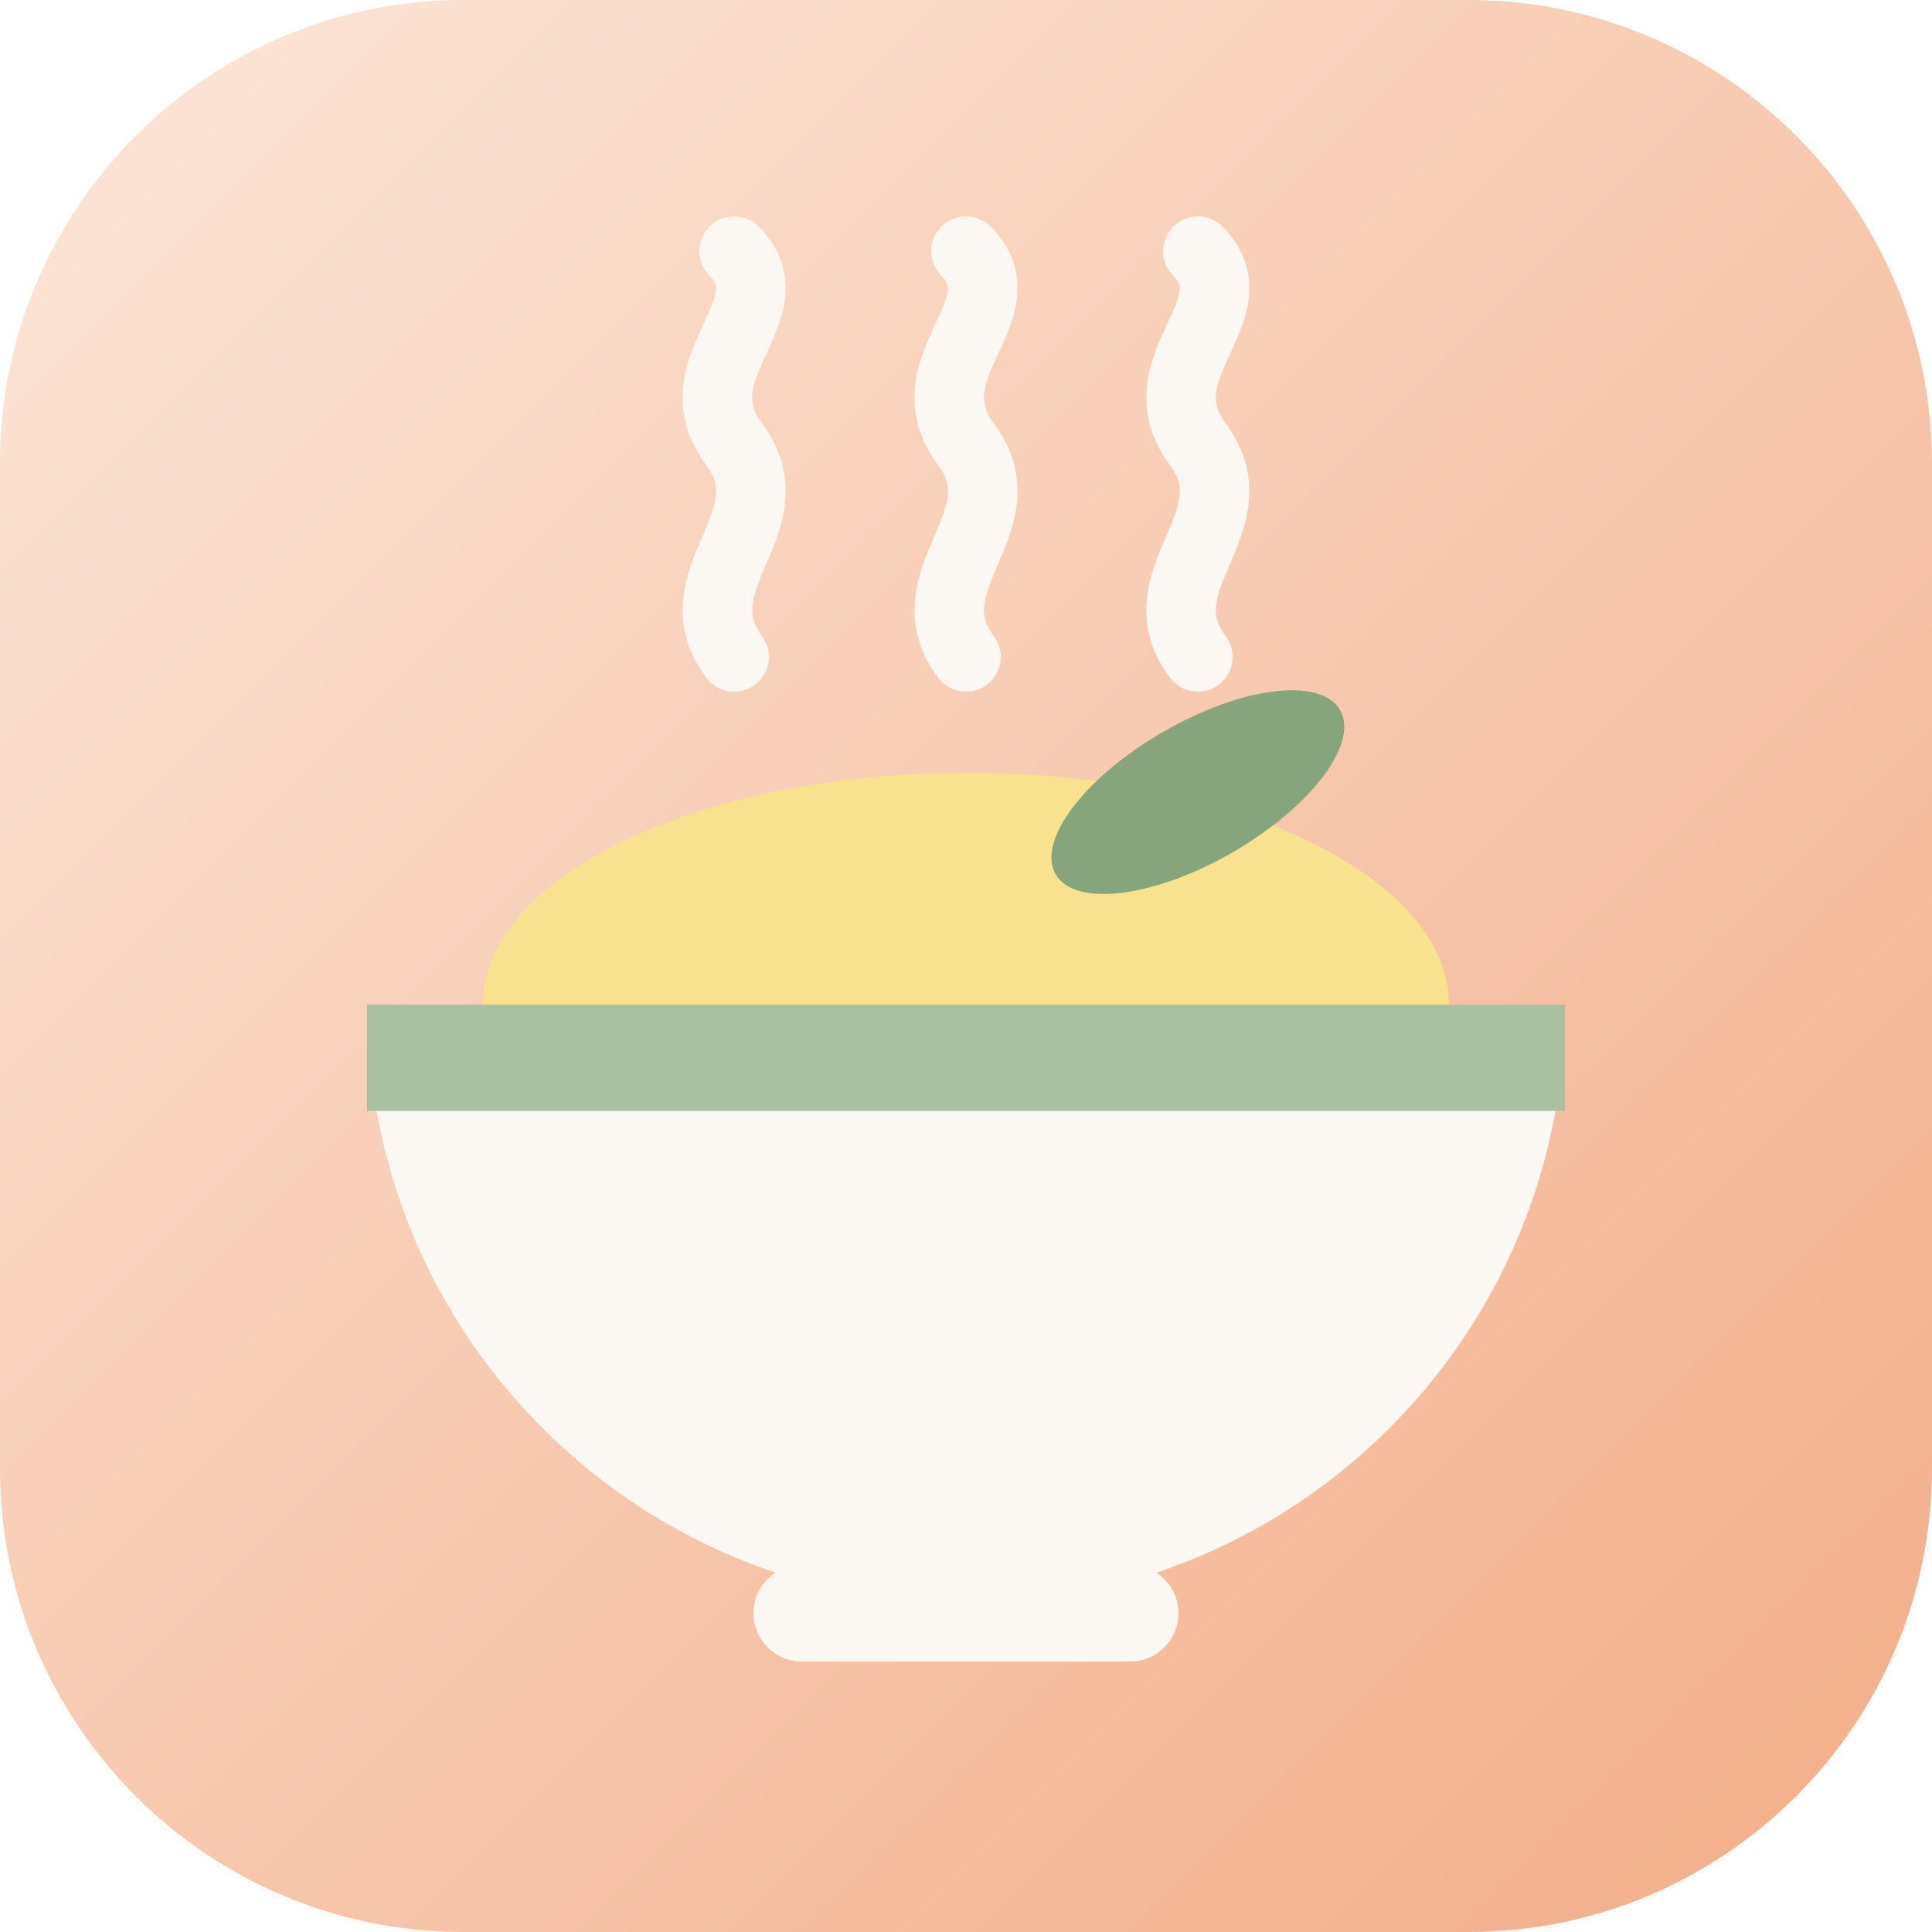
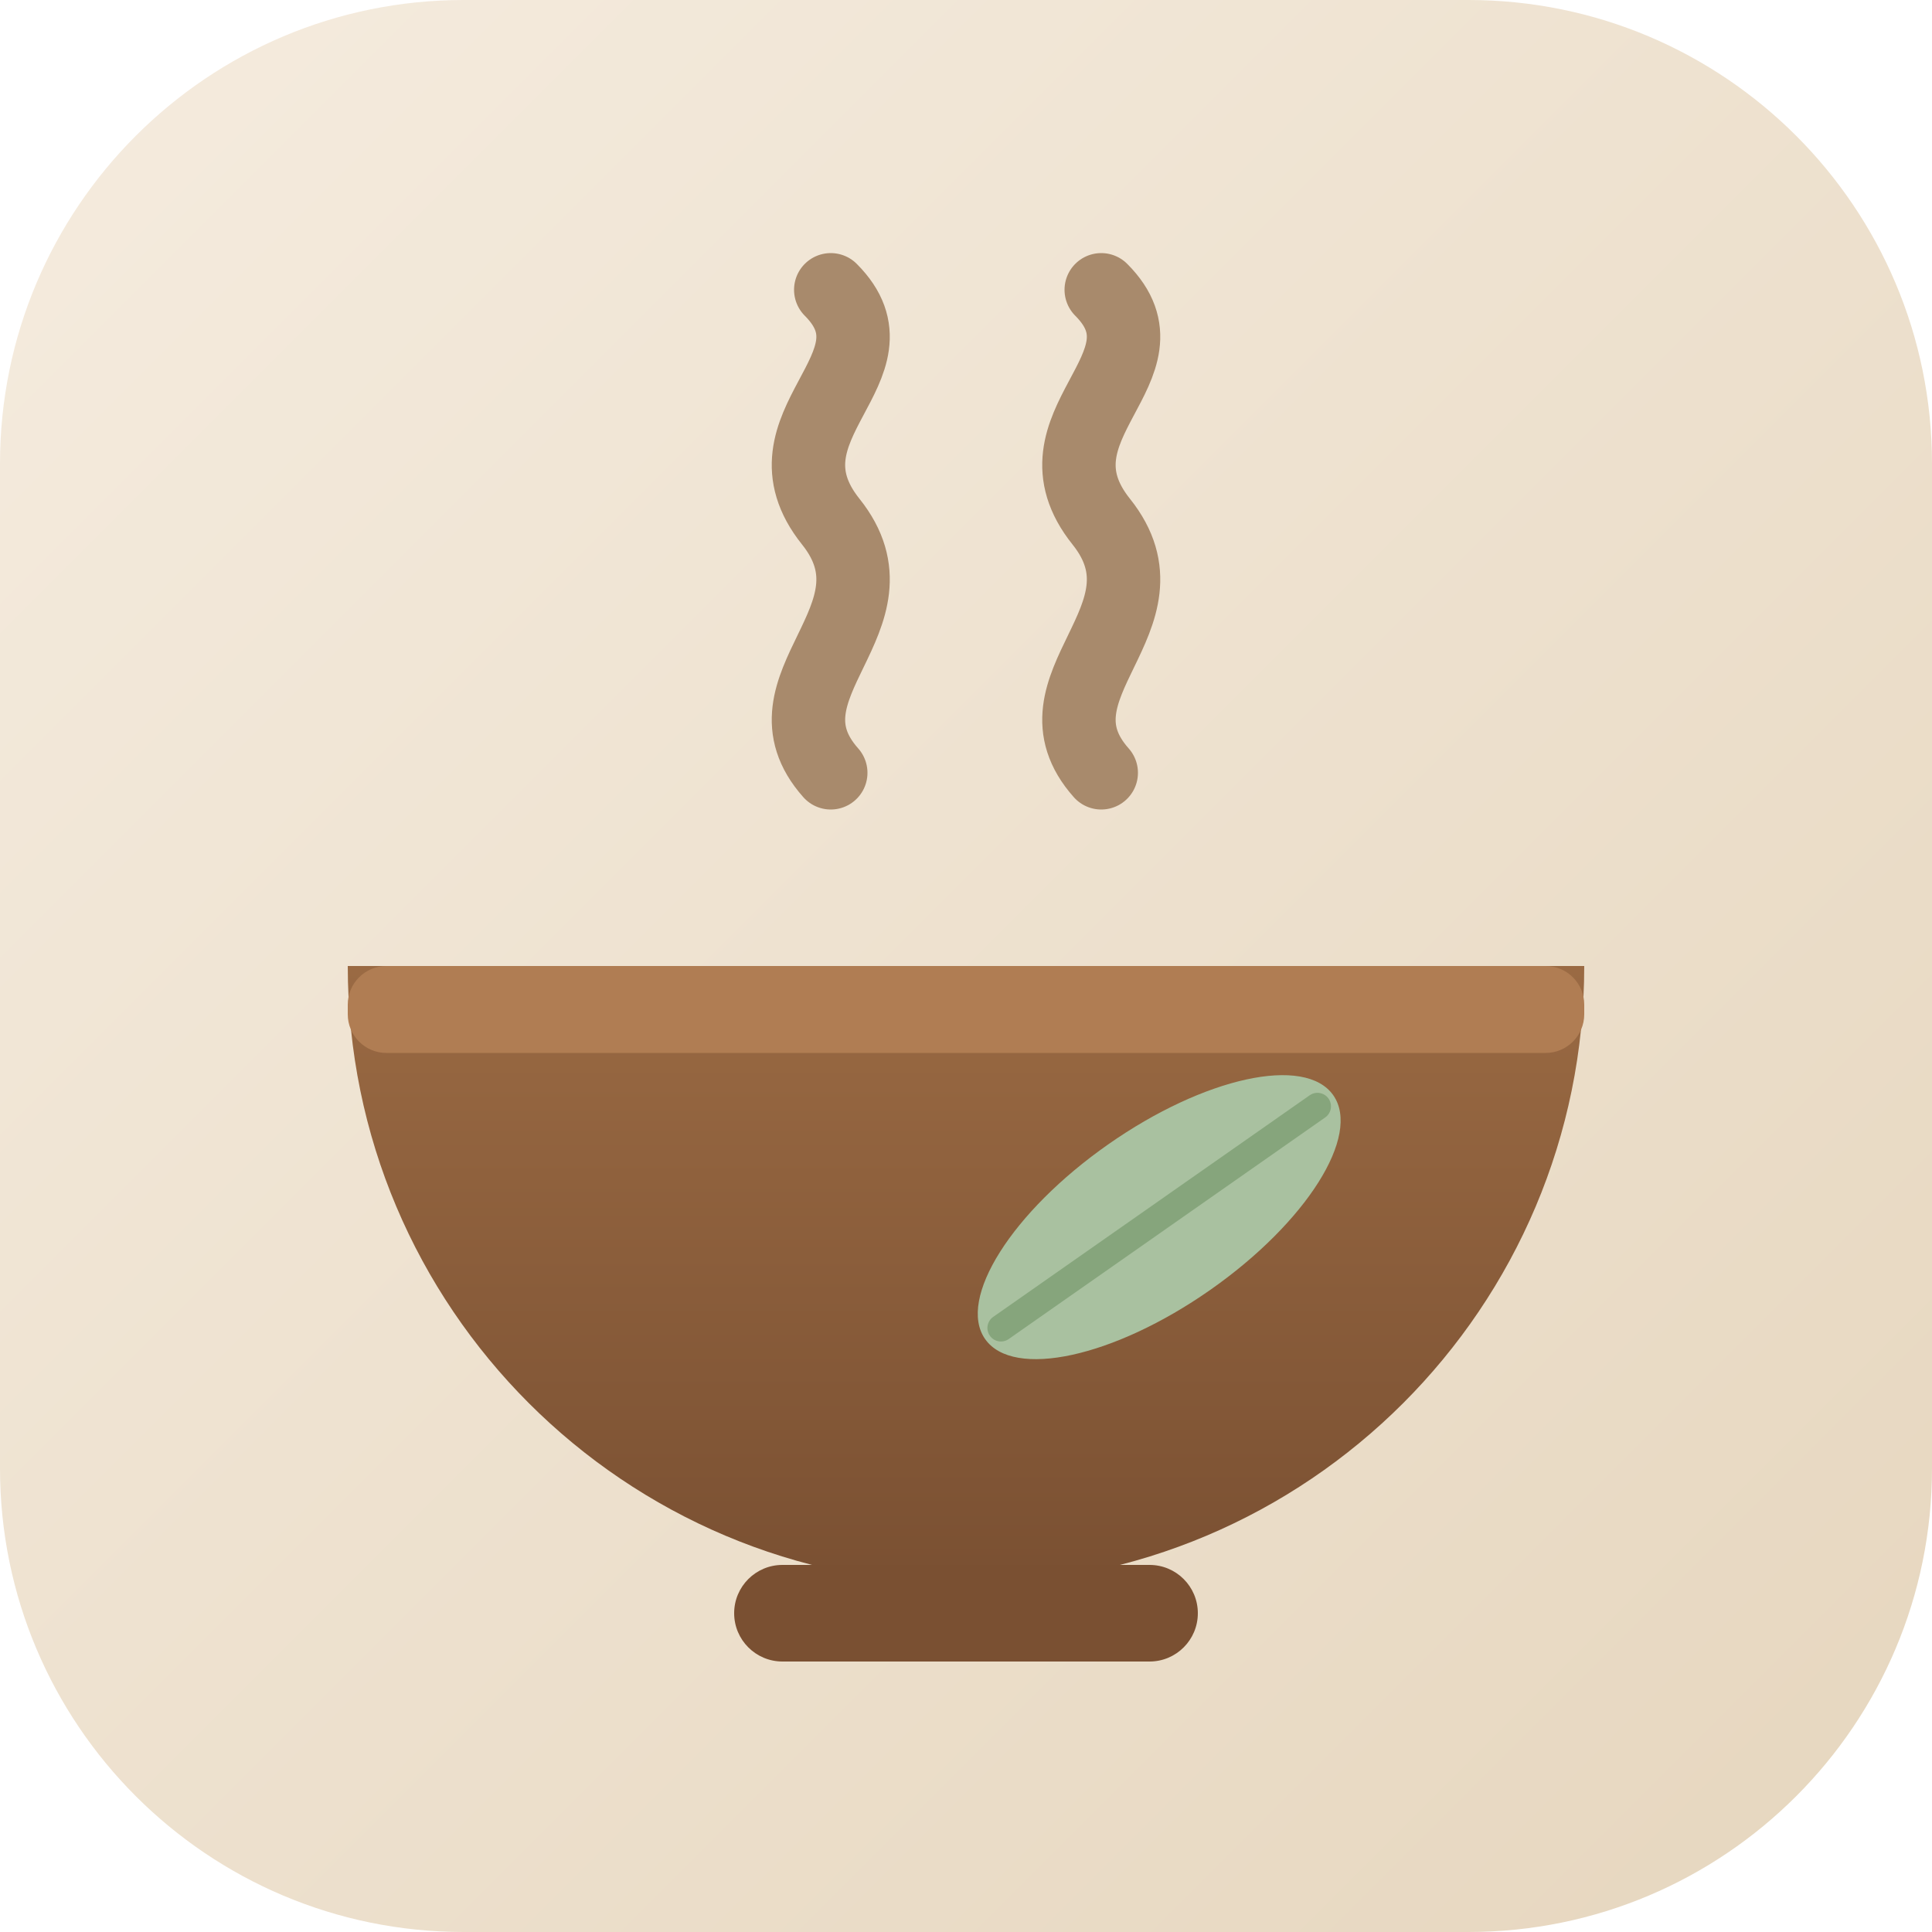
<svg xmlns="http://www.w3.org/2000/svg" viewBox="0 0 100 100">
  <defs>
    <linearGradient id="bg" x1="0" y1="0" x2="1" y2="1">
-       <stop offset="0" stop-color="#fce7da" />
-       <stop offset="1" stop-color="#f2ac86" />
+       <stop offset="0" stop-color="#f5ecdf" />
+       <stop offset="1" stop-color="#e6d6be" />
+     </linearGradient>
+     <linearGradient id="wood" x1="0" y1="0" x2="0" y2="1">
+       <stop offset="0" stop-color="#9a6a43" />
+       <stop offset="1" stop-color="#7a5032" />
    </linearGradient>
  </defs>
  <rect width="100" height="100" rx="24" fill="url(#bg)" />
-   <g fill="none" stroke="#fbf7f2" stroke-width="3.6" stroke-linecap="round">
-     <path d="M38 34c-3-4 3-7 0-11s3-7 0-10" />
-     <path d="M50 34c-3-4 3-7 0-11s3-7 0-10" />
-     <path d="M62 34c-3-4 3-7 0-11s3-7 0-10" />
+   <g fill="none" stroke="#a88a6c" stroke-width="3.8" stroke-linecap="round">
+     <path d="M43 40c-4-4.5 4-8 0-13s4-8 0-12" />
+     <path d="M57 40c-4-4.5 4-8 0-13s4-8 0-12" />
  </g>
-   <ellipse cx="50" cy="52" rx="25" ry="12" fill="#f8e28f" />
-   <ellipse cx="62" cy="41" rx="8.5" ry="3.6" transform="rotate(-30 62 41)" fill="#86a57c" />
-   <path d="M19 52h62a31 31 0 0 1-62 0z" fill="#fbf7f2" />
-   <rect x="19" y="52" width="62" height="5.5" fill="#a9c1a0" />
-   <rect x="39" y="81" width="22" height="5" rx="2.5" fill="#fbf7f2" />
+   <path d="M18 50h64a32 32 0 0 1-64 0z" fill="url(#wood)" />
+   <rect x="18" y="50" width="64" height="4.5" rx="2" fill="#b07d53" />
+   <rect x="38" y="81" width="24" height="5" rx="2.5" fill="#7a5032" />
+   <g transform="rotate(-35 60 63)">
+     <ellipse cx="60" cy="63" rx="11" ry="4.6" fill="#a9c1a0" />
+     <path d="M50 63h20" stroke="#86a57c" stroke-width="1.4" stroke-linecap="round" />
+   </g>
</svg>
